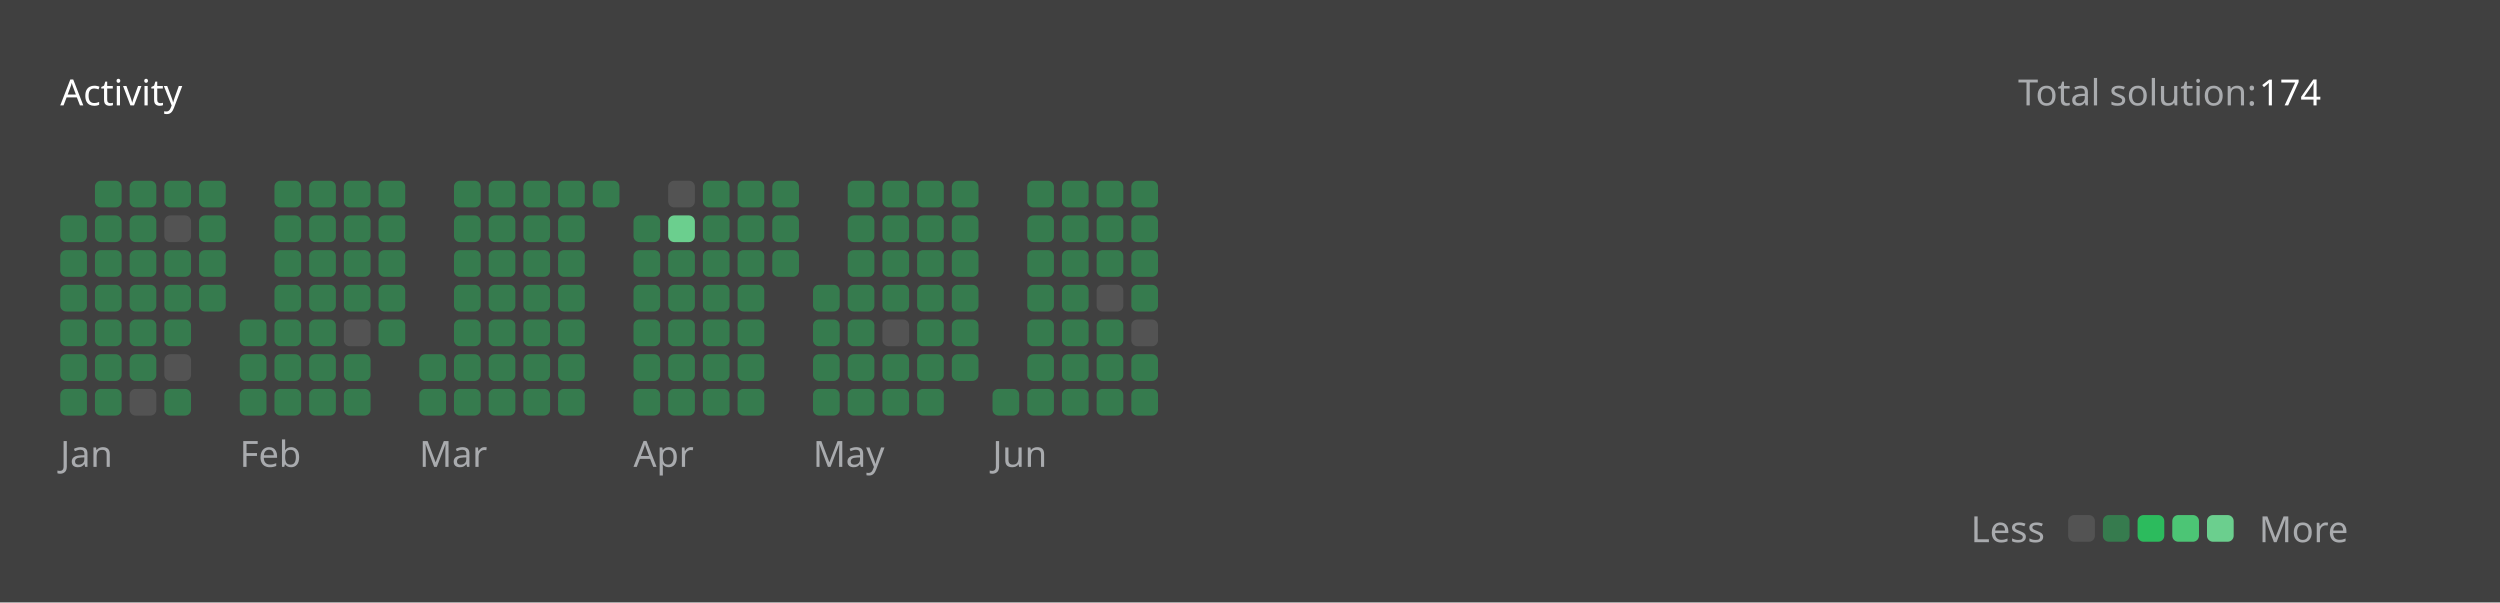
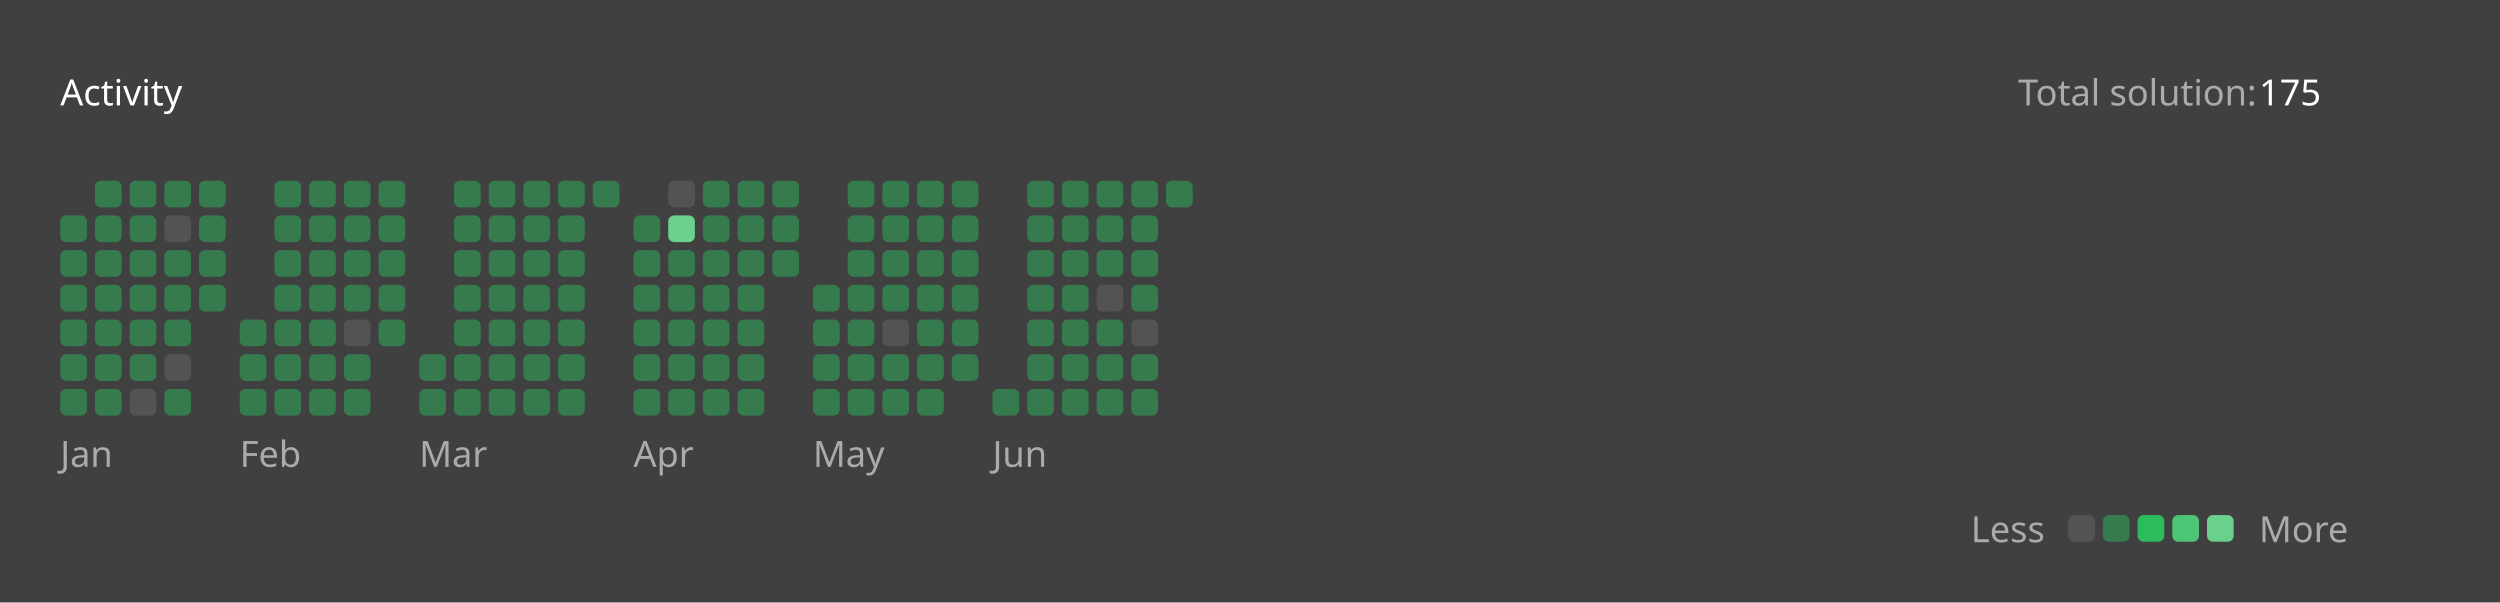
<svg xmlns="http://www.w3.org/2000/svg" version="1.1" height="200" width="830" viewBox="0 0 830 200">
  <style>*{font-family: "Segoe UI", Tahoma, Geneva, Verdana, sans-serif;}</style>
  <style>.title{font-weight: 500;font-size: 1rem;}</style>
  <style>.rotate-90{transform: rotate(-90deg);transform-origin: center;transform-box: fill-box;}</style>
  <style>.state{font-size: .75rem;}</style>
  <style>.light{color: #ffffff;fill: #ffffff;}</style>
  <style>.light-gray{color: #eff2f699;fill: #eff2f699;}</style>
  <style>.dark-gray{color: #ebebf54d;fill: #ebebf54d;}</style>
  <style>.gray{color: #747474;fill: #747474;}</style>
  <style>.orange{color: #ffa116;fill: #ffa116;}</style>
  <style>.background{color: #404040;fill: #404040;}</style>
  <style>.level-1-block{fill: #ffffff1a;}</style>
  <style>.level-2-block{fill: #2cb55d80;}</style>
  <style>.level-3-block{fill: #2cbb5dff;}</style>
  <style>.level-4-block{fill: #4cc575ff;}</style>
  <style>.level-5-block{fill: #6bcf8eff;}</style>
  <rect fill="#404040" x="0" y="0" width="830" height="200" rx="0.5rem" />
  <g text-anchor="start" text-decoration="1" class="title">
    <text x="20" y="35">
      <tspan class="light">Activity</tspan>
      <tspan class="orange" />
    </text>
  </g>
  <g class="state">
    <text x="670" y="35" class="light-gray"> Total solution: </text>
-     <text x="750" y="35" class="light"> 174 </text>
+     <text x="750" y="35" class="light"> 175 </text>
    <text x="678.88" y="180" class="light-gray" text-anchor="end">Less</text>
    <rect x="686.64" y="171" width="8.86" height="8.86" rx="2" ry="2" class="level-1-block" />
    <rect x="698.16" y="171" width="8.86" height="8.86" rx="2" ry="2" class="level-2-block" />
    <rect x="709.68" y="171" width="8.86" height="8.86" rx="2" ry="2" class="level-3-block" />
    <rect x="721.2" y="171" width="8.86" height="8.86" rx="2" ry="2" class="level-4-block" />
    <rect x="732.72" y="171" width="8.86" height="8.86" rx="2" ry="2" class="level-5-block" />
    <text x="750" y="180" class="light-gray">More</text>
  </g>
  <g x="20" y="60">
    <g x="20" y="60">
      <g x="20.0" y="60">
        <rect x="20.0" y="71.52" width="8.86" height="8.86" rx="2" ry="2" class="level-2-block" />
        <rect x="20.0" y="83.04" width="8.86" height="8.86" rx="2" ry="2" class="level-2-block" />
        <rect x="20.0" y="94.56" width="8.86" height="8.86" rx="2" ry="2" class="level-2-block" />
        <rect x="20.0" y="106.08" width="8.86" height="8.86" rx="2" ry="2" class="level-2-block" />
        <rect x="20.0" y="117.6" width="8.86" height="8.86" rx="2" ry="2" class="level-2-block" />
        <rect x="20.0" y="129.12" width="8.86" height="8.86" rx="2" ry="2" class="level-2-block" />
      </g>
      <g x="31.52" y="60">
        <rect x="31.52" y="60.0" width="8.86" height="8.86" rx="2" ry="2" class="level-2-block" />
        <rect x="31.52" y="71.52" width="8.86" height="8.86" rx="2" ry="2" class="level-2-block" />
        <rect x="31.52" y="83.04" width="8.86" height="8.86" rx="2" ry="2" class="level-2-block" />
        <rect x="31.52" y="94.56" width="8.86" height="8.86" rx="2" ry="2" class="level-2-block" />
        <rect x="31.52" y="106.08" width="8.86" height="8.86" rx="2" ry="2" class="level-2-block" />
        <rect x="31.52" y="117.6" width="8.86" height="8.86" rx="2" ry="2" class="level-2-block" />
        <rect x="31.52" y="129.12" width="8.86" height="8.86" rx="2" ry="2" class="level-2-block" />
      </g>
      <g x="43.04" y="60">
        <rect x="43.04" y="60.0" width="8.86" height="8.86" rx="2" ry="2" class="level-2-block" />
        <rect x="43.04" y="71.52" width="8.86" height="8.86" rx="2" ry="2" class="level-2-block" />
        <rect x="43.04" y="83.04" width="8.86" height="8.86" rx="2" ry="2" class="level-2-block" />
        <rect x="43.04" y="94.56" width="8.86" height="8.86" rx="2" ry="2" class="level-2-block" />
        <rect x="43.04" y="106.08" width="8.86" height="8.86" rx="2" ry="2" class="level-2-block" />
        <rect x="43.04" y="117.6" width="8.86" height="8.86" rx="2" ry="2" class="level-2-block" />
        <rect x="43.04" y="129.12" width="8.86" height="8.86" rx="2" ry="2" class="level-1-block" />
      </g>
      <g x="54.56" y="60">
        <rect x="54.56" y="60.0" width="8.86" height="8.86" rx="2" ry="2" class="level-2-block" />
        <rect x="54.56" y="71.52" width="8.86" height="8.86" rx="2" ry="2" class="level-1-block" />
        <rect x="54.56" y="83.04" width="8.86" height="8.86" rx="2" ry="2" class="level-2-block" />
        <rect x="54.56" y="94.56" width="8.86" height="8.86" rx="2" ry="2" class="level-2-block" />
        <rect x="54.56" y="106.08" width="8.86" height="8.86" rx="2" ry="2" class="level-2-block" />
        <rect x="54.56" y="117.6" width="8.86" height="8.86" rx="2" ry="2" class="level-1-block" />
        <rect x="54.56" y="129.12" width="8.86" height="8.86" rx="2" ry="2" class="level-2-block" />
      </g>
      <g x="66.08" y="60">
        <rect x="66.08" y="60.0" width="8.86" height="8.86" rx="2" ry="2" class="level-2-block" />
        <rect x="66.08" y="71.52" width="8.86" height="8.86" rx="2" ry="2" class="level-2-block" />
        <rect x="66.08" y="83.04" width="8.86" height="8.86" rx="2" ry="2" class="level-2-block" />
        <rect x="66.08" y="94.56" width="8.86" height="8.86" rx="2" ry="2" class="level-2-block" />
      </g>
      <text x="20.0" y="155" class="light-gray state">Jan</text>
    </g>
  </g>
  <g x="79.6" y="60">
    <g x="79.6" y="60">
      <g x="79.6" y="60">
        <rect x="79.6" y="106.08" width="8.86" height="8.86" rx="2" ry="2" class="level-2-block" />
        <rect x="79.6" y="117.6" width="8.86" height="8.86" rx="2" ry="2" class="level-2-block" />
        <rect x="79.6" y="129.12" width="8.86" height="8.86" rx="2" ry="2" class="level-2-block" />
      </g>
      <g x="91.12" y="60">
        <rect x="91.12" y="60.0" width="8.86" height="8.86" rx="2" ry="2" class="level-2-block" />
        <rect x="91.12" y="71.52" width="8.86" height="8.86" rx="2" ry="2" class="level-2-block" />
        <rect x="91.12" y="83.04" width="8.86" height="8.86" rx="2" ry="2" class="level-2-block" />
        <rect x="91.12" y="94.56" width="8.86" height="8.86" rx="2" ry="2" class="level-2-block" />
        <rect x="91.12" y="106.08" width="8.86" height="8.86" rx="2" ry="2" class="level-2-block" />
        <rect x="91.12" y="117.6" width="8.86" height="8.86" rx="2" ry="2" class="level-2-block" />
        <rect x="91.12" y="129.12" width="8.86" height="8.86" rx="2" ry="2" class="level-2-block" />
      </g>
      <g x="102.64" y="60">
        <rect x="102.64" y="60.0" width="8.86" height="8.86" rx="2" ry="2" class="level-2-block" />
        <rect x="102.64" y="71.52" width="8.86" height="8.86" rx="2" ry="2" class="level-2-block" />
        <rect x="102.64" y="83.04" width="8.86" height="8.86" rx="2" ry="2" class="level-2-block" />
        <rect x="102.64" y="94.56" width="8.86" height="8.86" rx="2" ry="2" class="level-2-block" />
        <rect x="102.64" y="106.08" width="8.86" height="8.86" rx="2" ry="2" class="level-2-block" />
        <rect x="102.64" y="117.6" width="8.86" height="8.86" rx="2" ry="2" class="level-2-block" />
        <rect x="102.64" y="129.12" width="8.86" height="8.86" rx="2" ry="2" class="level-2-block" />
      </g>
      <g x="114.16" y="60">
        <rect x="114.16" y="60.0" width="8.86" height="8.86" rx="2" ry="2" class="level-2-block" />
        <rect x="114.16" y="71.52" width="8.86" height="8.86" rx="2" ry="2" class="level-2-block" />
        <rect x="114.16" y="83.04" width="8.86" height="8.86" rx="2" ry="2" class="level-2-block" />
        <rect x="114.16" y="94.56" width="8.86" height="8.86" rx="2" ry="2" class="level-2-block" />
        <rect x="114.16" y="106.08" width="8.86" height="8.86" rx="2" ry="2" class="level-1-block" />
        <rect x="114.16" y="117.6" width="8.86" height="8.86" rx="2" ry="2" class="level-2-block" />
        <rect x="114.16" y="129.12" width="8.86" height="8.86" rx="2" ry="2" class="level-2-block" />
      </g>
      <g x="125.68" y="60">
        <rect x="125.68" y="60.0" width="8.86" height="8.86" rx="2" ry="2" class="level-2-block" />
        <rect x="125.68" y="71.52" width="8.86" height="8.86" rx="2" ry="2" class="level-2-block" />
        <rect x="125.68" y="83.04" width="8.86" height="8.86" rx="2" ry="2" class="level-2-block" />
        <rect x="125.68" y="94.56" width="8.86" height="8.86" rx="2" ry="2" class="level-2-block" />
        <rect x="125.68" y="106.08" width="8.86" height="8.86" rx="2" ry="2" class="level-2-block" />
      </g>
      <text x="79.6" y="155" class="light-gray state">Feb</text>
    </g>
  </g>
  <g x="139.2" y="60">
    <g x="139.2" y="60">
      <g x="139.2" y="60">
        <rect x="139.2" y="117.6" width="8.86" height="8.86" rx="2" ry="2" class="level-2-block" />
        <rect x="139.2" y="129.12" width="8.86" height="8.86" rx="2" ry="2" class="level-2-block" />
      </g>
      <g x="150.72" y="60">
        <rect x="150.72" y="60.0" width="8.86" height="8.86" rx="2" ry="2" class="level-2-block" />
        <rect x="150.72" y="71.52" width="8.86" height="8.86" rx="2" ry="2" class="level-2-block" />
        <rect x="150.72" y="83.04" width="8.86" height="8.86" rx="2" ry="2" class="level-2-block" />
        <rect x="150.72" y="94.56" width="8.86" height="8.86" rx="2" ry="2" class="level-2-block" />
        <rect x="150.72" y="106.08" width="8.86" height="8.86" rx="2" ry="2" class="level-2-block" />
        <rect x="150.72" y="117.6" width="8.86" height="8.86" rx="2" ry="2" class="level-2-block" />
        <rect x="150.72" y="129.12" width="8.86" height="8.86" rx="2" ry="2" class="level-2-block" />
      </g>
      <g x="162.24" y="60">
        <rect x="162.24" y="60.0" width="8.86" height="8.86" rx="2" ry="2" class="level-2-block" />
        <rect x="162.24" y="71.52" width="8.86" height="8.86" rx="2" ry="2" class="level-2-block" />
        <rect x="162.24" y="83.04" width="8.86" height="8.86" rx="2" ry="2" class="level-2-block" />
        <rect x="162.24" y="94.56" width="8.86" height="8.86" rx="2" ry="2" class="level-2-block" />
        <rect x="162.24" y="106.08" width="8.86" height="8.86" rx="2" ry="2" class="level-2-block" />
        <rect x="162.24" y="117.6" width="8.86" height="8.86" rx="2" ry="2" class="level-2-block" />
        <rect x="162.24" y="129.12" width="8.86" height="8.86" rx="2" ry="2" class="level-2-block" />
      </g>
      <g x="173.76" y="60">
        <rect x="173.76" y="60.0" width="8.86" height="8.86" rx="2" ry="2" class="level-2-block" />
        <rect x="173.76" y="71.52" width="8.86" height="8.86" rx="2" ry="2" class="level-2-block" />
        <rect x="173.76" y="83.04" width="8.86" height="8.86" rx="2" ry="2" class="level-2-block" />
        <rect x="173.76" y="94.56" width="8.86" height="8.86" rx="2" ry="2" class="level-2-block" />
        <rect x="173.76" y="106.08" width="8.86" height="8.86" rx="2" ry="2" class="level-2-block" />
        <rect x="173.76" y="117.6" width="8.86" height="8.86" rx="2" ry="2" class="level-2-block" />
        <rect x="173.76" y="129.12" width="8.86" height="8.86" rx="2" ry="2" class="level-2-block" />
      </g>
      <g x="185.28" y="60">
        <rect x="185.28" y="60.0" width="8.86" height="8.86" rx="2" ry="2" class="level-2-block" />
        <rect x="185.28" y="71.52" width="8.86" height="8.86" rx="2" ry="2" class="level-2-block" />
        <rect x="185.28" y="83.04" width="8.86" height="8.86" rx="2" ry="2" class="level-2-block" />
        <rect x="185.28" y="94.56" width="8.86" height="8.86" rx="2" ry="2" class="level-2-block" />
        <rect x="185.28" y="106.08" width="8.86" height="8.86" rx="2" ry="2" class="level-2-block" />
        <rect x="185.28" y="117.6" width="8.86" height="8.86" rx="2" ry="2" class="level-2-block" />
        <rect x="185.28" y="129.12" width="8.86" height="8.86" rx="2" ry="2" class="level-2-block" />
      </g>
      <g x="196.8" y="60">
        <rect x="196.8" y="60.0" width="8.86" height="8.86" rx="2" ry="2" class="level-2-block" />
      </g>
      <text x="139.2" y="155" class="light-gray state">Mar</text>
    </g>
  </g>
  <g x="210.32" y="60">
    <g x="210.32" y="60">
      <g x="210.32" y="60">
        <rect x="210.32" y="71.52" width="8.86" height="8.86" rx="2" ry="2" class="level-2-block" />
        <rect x="210.32" y="83.04" width="8.86" height="8.86" rx="2" ry="2" class="level-2-block" />
        <rect x="210.32" y="94.56" width="8.86" height="8.86" rx="2" ry="2" class="level-2-block" />
        <rect x="210.32" y="106.08" width="8.86" height="8.86" rx="2" ry="2" class="level-2-block" />
        <rect x="210.32" y="117.6" width="8.86" height="8.86" rx="2" ry="2" class="level-2-block" />
        <rect x="210.32" y="129.12" width="8.86" height="8.86" rx="2" ry="2" class="level-2-block" />
      </g>
      <g x="221.84" y="60">
        <rect x="221.84" y="60.0" width="8.86" height="8.86" rx="2" ry="2" class="level-1-block" />
        <rect x="221.84" y="71.52" width="8.86" height="8.86" rx="2" ry="2" class="level-5-block" />
        <rect x="221.84" y="83.04" width="8.86" height="8.86" rx="2" ry="2" class="level-2-block" />
        <rect x="221.84" y="94.56" width="8.86" height="8.86" rx="2" ry="2" class="level-2-block" />
        <rect x="221.84" y="106.08" width="8.86" height="8.86" rx="2" ry="2" class="level-2-block" />
        <rect x="221.84" y="117.6" width="8.86" height="8.86" rx="2" ry="2" class="level-2-block" />
        <rect x="221.84" y="129.12" width="8.86" height="8.86" rx="2" ry="2" class="level-2-block" />
      </g>
      <g x="233.36" y="60">
        <rect x="233.36" y="60.0" width="8.86" height="8.86" rx="2" ry="2" class="level-2-block" />
        <rect x="233.36" y="71.52" width="8.86" height="8.86" rx="2" ry="2" class="level-2-block" />
        <rect x="233.36" y="83.04" width="8.86" height="8.86" rx="2" ry="2" class="level-2-block" />
        <rect x="233.36" y="94.56" width="8.86" height="8.86" rx="2" ry="2" class="level-2-block" />
        <rect x="233.36" y="106.08" width="8.86" height="8.86" rx="2" ry="2" class="level-2-block" />
        <rect x="233.36" y="117.6" width="8.86" height="8.86" rx="2" ry="2" class="level-2-block" />
        <rect x="233.36" y="129.12" width="8.86" height="8.86" rx="2" ry="2" class="level-2-block" />
      </g>
      <g x="244.88" y="60">
        <rect x="244.88" y="60.0" width="8.86" height="8.86" rx="2" ry="2" class="level-2-block" />
        <rect x="244.88" y="71.52" width="8.86" height="8.86" rx="2" ry="2" class="level-2-block" />
        <rect x="244.88" y="83.04" width="8.86" height="8.86" rx="2" ry="2" class="level-2-block" />
        <rect x="244.88" y="94.56" width="8.86" height="8.86" rx="2" ry="2" class="level-2-block" />
        <rect x="244.88" y="106.08" width="8.86" height="8.86" rx="2" ry="2" class="level-2-block" />
        <rect x="244.88" y="117.6" width="8.86" height="8.86" rx="2" ry="2" class="level-2-block" />
        <rect x="244.88" y="129.12" width="8.86" height="8.86" rx="2" ry="2" class="level-2-block" />
      </g>
      <g x="256.4" y="60">
        <rect x="256.4" y="60.0" width="8.86" height="8.86" rx="2" ry="2" class="level-2-block" />
        <rect x="256.4" y="71.52" width="8.86" height="8.86" rx="2" ry="2" class="level-2-block" />
        <rect x="256.4" y="83.04" width="8.86" height="8.86" rx="2" ry="2" class="level-2-block" />
      </g>
      <text x="210.32" y="155" class="light-gray state">Apr</text>
    </g>
  </g>
  <g x="269.92" y="60">
    <g x="269.92" y="60">
      <g x="269.92" y="60">
        <rect x="269.92" y="94.56" width="8.86" height="8.86" rx="2" ry="2" class="level-2-block" />
        <rect x="269.92" y="106.08" width="8.86" height="8.86" rx="2" ry="2" class="level-2-block" />
        <rect x="269.92" y="117.6" width="8.86" height="8.86" rx="2" ry="2" class="level-2-block" />
        <rect x="269.92" y="129.12" width="8.86" height="8.86" rx="2" ry="2" class="level-2-block" />
      </g>
      <g x="281.44" y="60">
        <rect x="281.44" y="60.0" width="8.86" height="8.86" rx="2" ry="2" class="level-2-block" />
        <rect x="281.44" y="71.52" width="8.86" height="8.86" rx="2" ry="2" class="level-2-block" />
        <rect x="281.44" y="83.04" width="8.86" height="8.86" rx="2" ry="2" class="level-2-block" />
        <rect x="281.44" y="94.56" width="8.86" height="8.86" rx="2" ry="2" class="level-2-block" />
        <rect x="281.44" y="106.08" width="8.86" height="8.86" rx="2" ry="2" class="level-2-block" />
        <rect x="281.44" y="117.6" width="8.86" height="8.86" rx="2" ry="2" class="level-2-block" />
        <rect x="281.44" y="129.12" width="8.86" height="8.86" rx="2" ry="2" class="level-2-block" />
      </g>
      <g x="292.96" y="60">
        <rect x="292.96" y="60.0" width="8.86" height="8.86" rx="2" ry="2" class="level-2-block" />
        <rect x="292.96" y="71.52" width="8.86" height="8.86" rx="2" ry="2" class="level-2-block" />
        <rect x="292.96" y="83.04" width="8.86" height="8.86" rx="2" ry="2" class="level-2-block" />
        <rect x="292.96" y="94.56" width="8.86" height="8.86" rx="2" ry="2" class="level-2-block" />
        <rect x="292.96" y="106.08" width="8.86" height="8.86" rx="2" ry="2" class="level-1-block" />
        <rect x="292.96" y="117.6" width="8.86" height="8.86" rx="2" ry="2" class="level-2-block" />
        <rect x="292.96" y="129.12" width="8.86" height="8.86" rx="2" ry="2" class="level-2-block" />
      </g>
      <g x="304.48" y="60">
        <rect x="304.48" y="60.0" width="8.86" height="8.86" rx="2" ry="2" class="level-2-block" />
        <rect x="304.48" y="71.52" width="8.86" height="8.86" rx="2" ry="2" class="level-2-block" />
        <rect x="304.48" y="83.04" width="8.86" height="8.86" rx="2" ry="2" class="level-2-block" />
        <rect x="304.48" y="94.56" width="8.86" height="8.86" rx="2" ry="2" class="level-2-block" />
        <rect x="304.48" y="106.08" width="8.86" height="8.86" rx="2" ry="2" class="level-2-block" />
        <rect x="304.48" y="117.6" width="8.86" height="8.86" rx="2" ry="2" class="level-2-block" />
        <rect x="304.48" y="129.12" width="8.86" height="8.86" rx="2" ry="2" class="level-2-block" />
      </g>
      <g x="316" y="60">
        <rect x="316" y="60.0" width="8.86" height="8.86" rx="2" ry="2" class="level-2-block" />
        <rect x="316" y="71.52" width="8.86" height="8.86" rx="2" ry="2" class="level-2-block" />
        <rect x="316" y="83.04" width="8.86" height="8.86" rx="2" ry="2" class="level-2-block" />
        <rect x="316" y="94.56" width="8.86" height="8.86" rx="2" ry="2" class="level-2-block" />
        <rect x="316" y="106.08" width="8.86" height="8.86" rx="2" ry="2" class="level-2-block" />
        <rect x="316" y="117.6" width="8.86" height="8.86" rx="2" ry="2" class="level-2-block" />
      </g>
      <text x="269.92" y="155" class="light-gray state">May</text>
    </g>
  </g>
  <g x="329.52" y="60">
    <g x="329.52" y="60">
      <g x="329.52" y="60">
        <rect x="329.52" y="129.12" width="8.86" height="8.86" rx="2" ry="2" class="level-2-block" />
      </g>
      <g x="341.04" y="60">
        <rect x="341.04" y="60.0" width="8.86" height="8.86" rx="2" ry="2" class="level-2-block" />
        <rect x="341.04" y="71.52" width="8.86" height="8.86" rx="2" ry="2" class="level-2-block" />
        <rect x="341.04" y="83.04" width="8.86" height="8.86" rx="2" ry="2" class="level-2-block" />
        <rect x="341.04" y="94.56" width="8.86" height="8.86" rx="2" ry="2" class="level-2-block" />
        <rect x="341.04" y="106.08" width="8.86" height="8.86" rx="2" ry="2" class="level-2-block" />
        <rect x="341.04" y="117.6" width="8.86" height="8.86" rx="2" ry="2" class="level-2-block" />
        <rect x="341.04" y="129.12" width="8.86" height="8.86" rx="2" ry="2" class="level-2-block" />
      </g>
      <g x="352.56" y="60">
        <rect x="352.56" y="60.0" width="8.86" height="8.86" rx="2" ry="2" class="level-2-block" />
        <rect x="352.56" y="71.52" width="8.86" height="8.86" rx="2" ry="2" class="level-2-block" />
        <rect x="352.56" y="83.04" width="8.86" height="8.86" rx="2" ry="2" class="level-2-block" />
        <rect x="352.56" y="94.56" width="8.86" height="8.86" rx="2" ry="2" class="level-2-block" />
        <rect x="352.56" y="106.08" width="8.86" height="8.86" rx="2" ry="2" class="level-2-block" />
        <rect x="352.56" y="117.6" width="8.86" height="8.86" rx="2" ry="2" class="level-2-block" />
        <rect x="352.56" y="129.12" width="8.86" height="8.86" rx="2" ry="2" class="level-2-block" />
      </g>
      <g x="364.08" y="60">
        <rect x="364.08" y="60.0" width="8.86" height="8.86" rx="2" ry="2" class="level-2-block" />
        <rect x="364.08" y="71.52" width="8.86" height="8.86" rx="2" ry="2" class="level-2-block" />
        <rect x="364.08" y="83.04" width="8.86" height="8.86" rx="2" ry="2" class="level-2-block" />
        <rect x="364.08" y="94.56" width="8.86" height="8.86" rx="2" ry="2" class="level-1-block" />
        <rect x="364.08" y="106.08" width="8.86" height="8.86" rx="2" ry="2" class="level-2-block" />
        <rect x="364.08" y="117.6" width="8.86" height="8.86" rx="2" ry="2" class="level-2-block" />
        <rect x="364.08" y="129.12" width="8.86" height="8.86" rx="2" ry="2" class="level-2-block" />
      </g>
      <g x="375.6" y="60">
        <rect x="375.6" y="60.0" width="8.86" height="8.86" rx="2" ry="2" class="level-2-block" />
        <rect x="375.6" y="71.52" width="8.86" height="8.86" rx="2" ry="2" class="level-2-block" />
        <rect x="375.6" y="83.04" width="8.86" height="8.86" rx="2" ry="2" class="level-2-block" />
        <rect x="375.6" y="94.56" width="8.86" height="8.86" rx="2" ry="2" class="level-2-block" />
        <rect x="375.6" y="106.08" width="8.86" height="8.86" rx="2" ry="2" class="level-1-block" />
        <rect x="375.6" y="117.6" width="8.86" height="8.86" rx="2" ry="2" class="level-2-block" />
        <rect x="375.6" y="129.12" width="8.86" height="8.86" rx="2" ry="2" class="level-2-block" />
      </g>
+       <g x="387.12" y="60">
+         <rect x="387.12" y="60.0" width="8.86" height="8.86" rx="2" ry="2" class="level-2-block" />
+       </g>
      <text x="329.52" y="155" class="light-gray state">Jun</text>
    </g>
  </g>
</svg>
